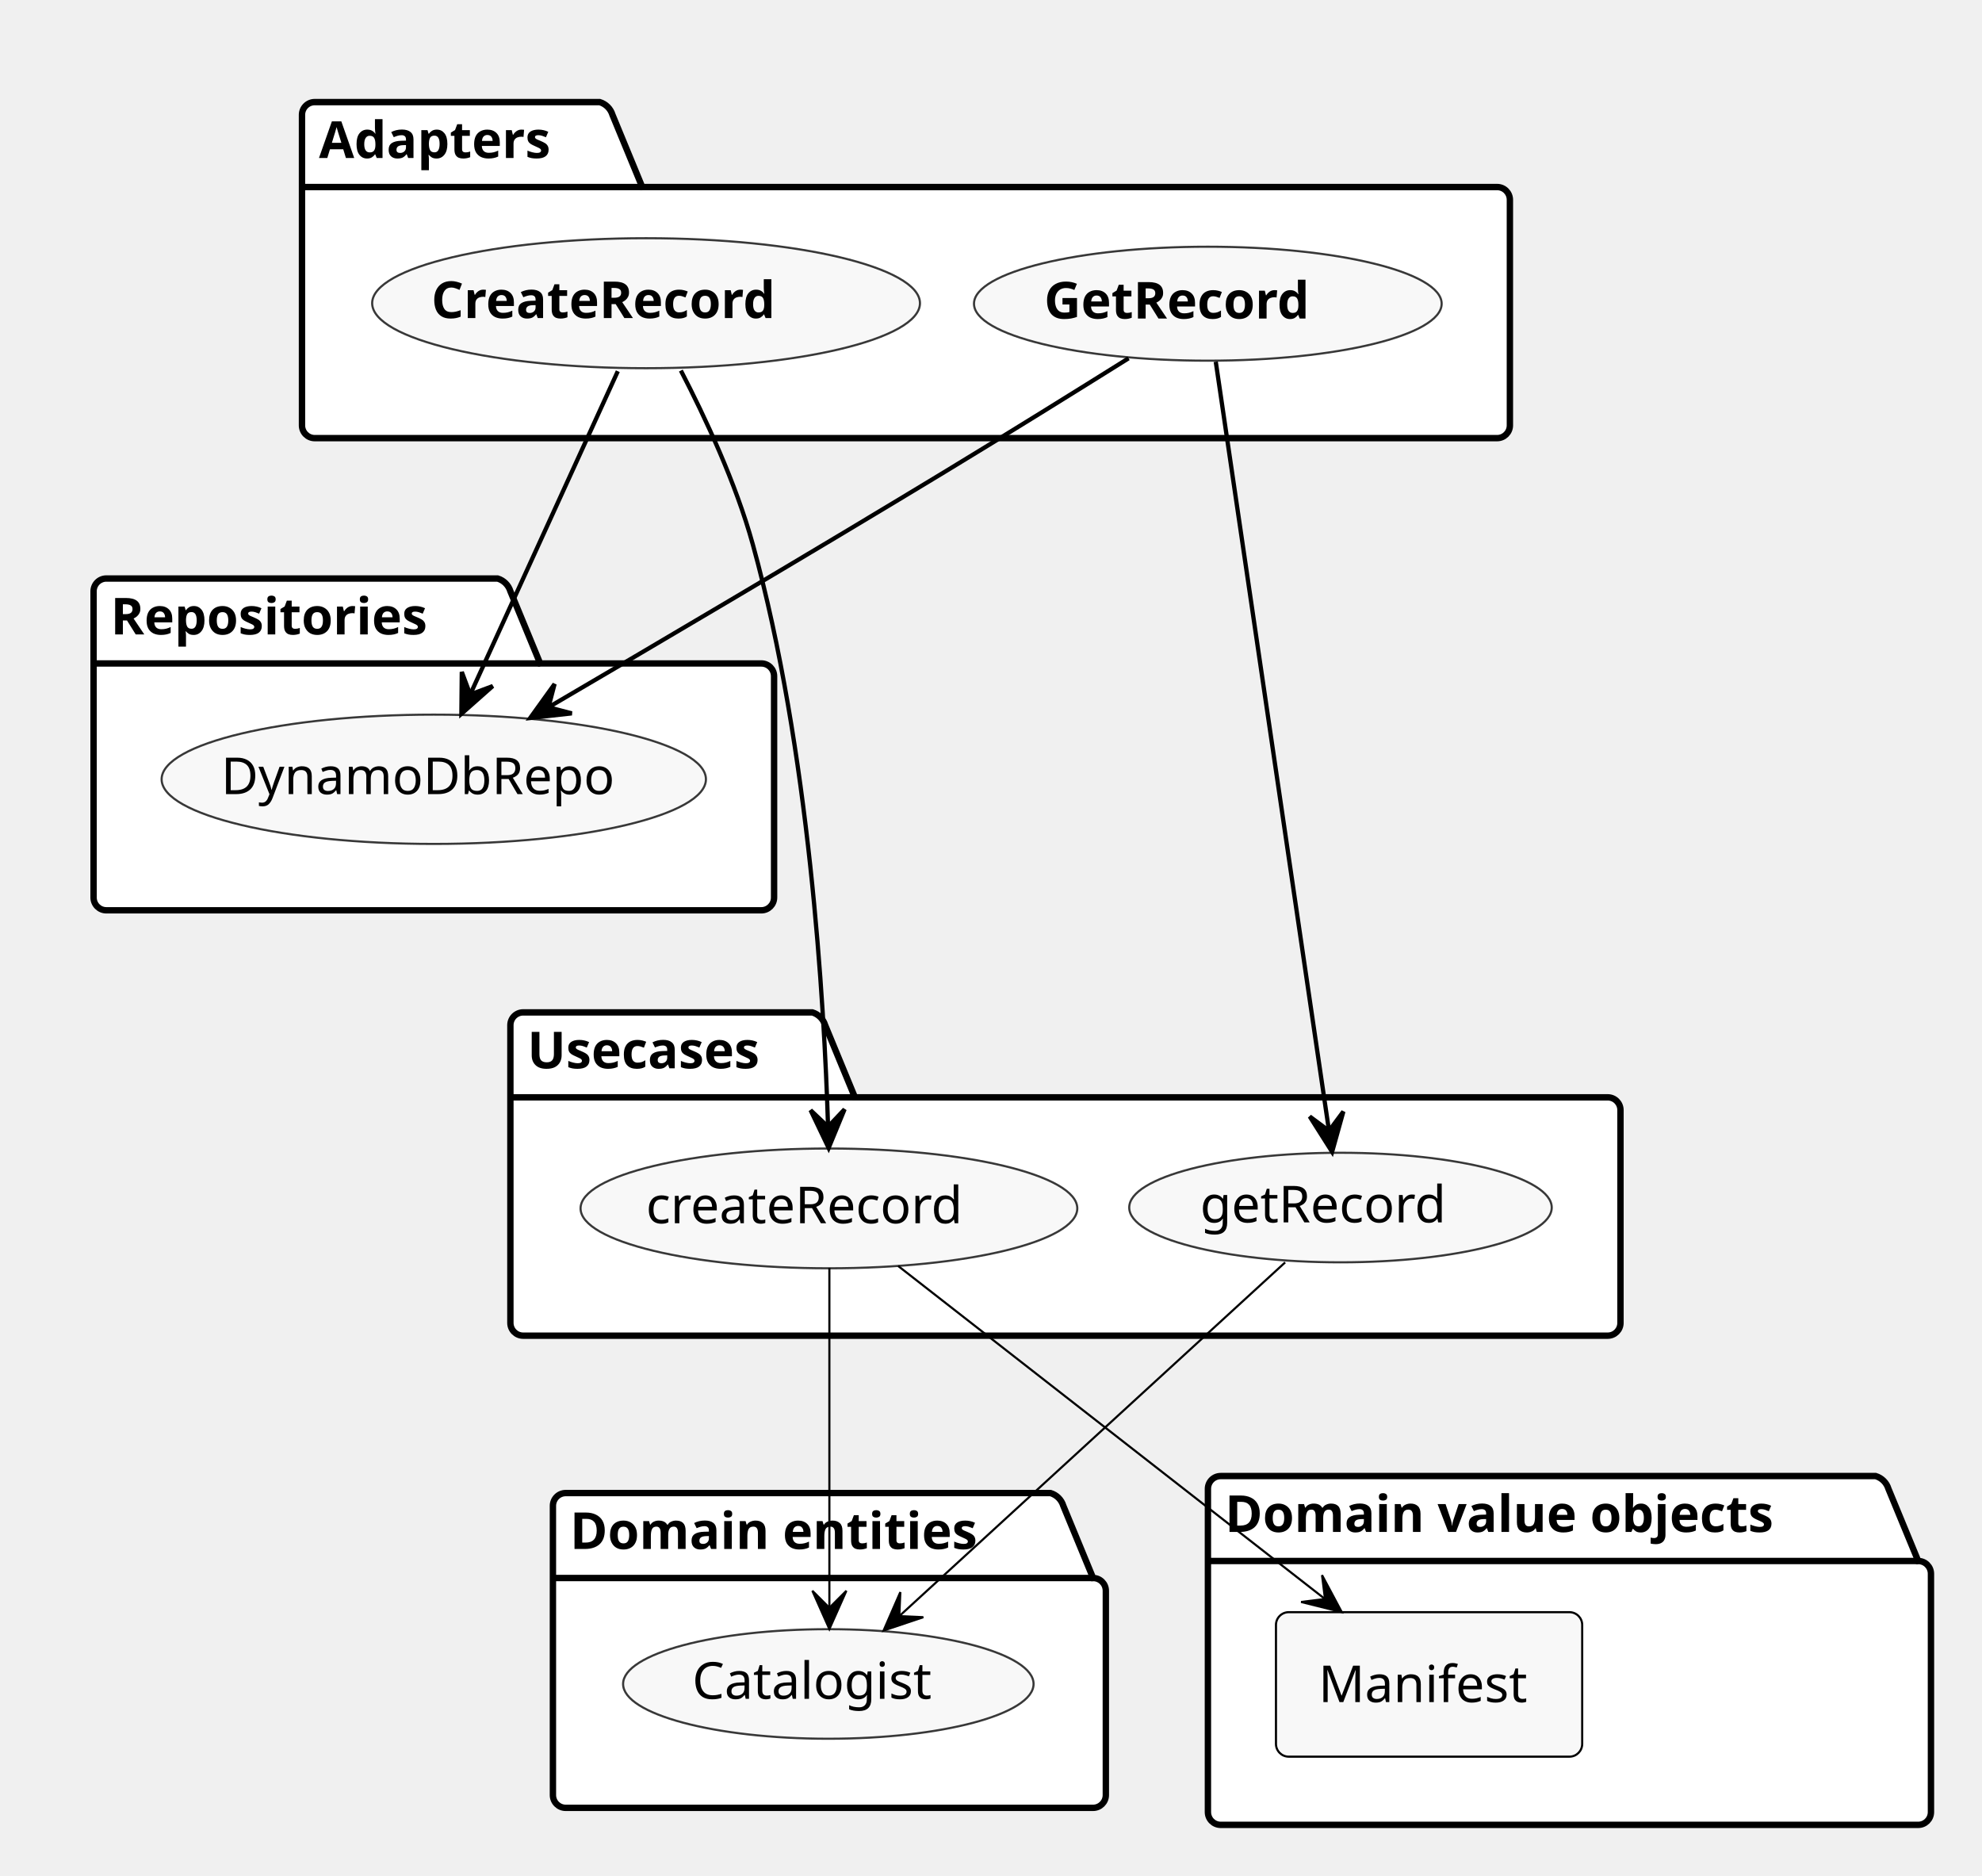
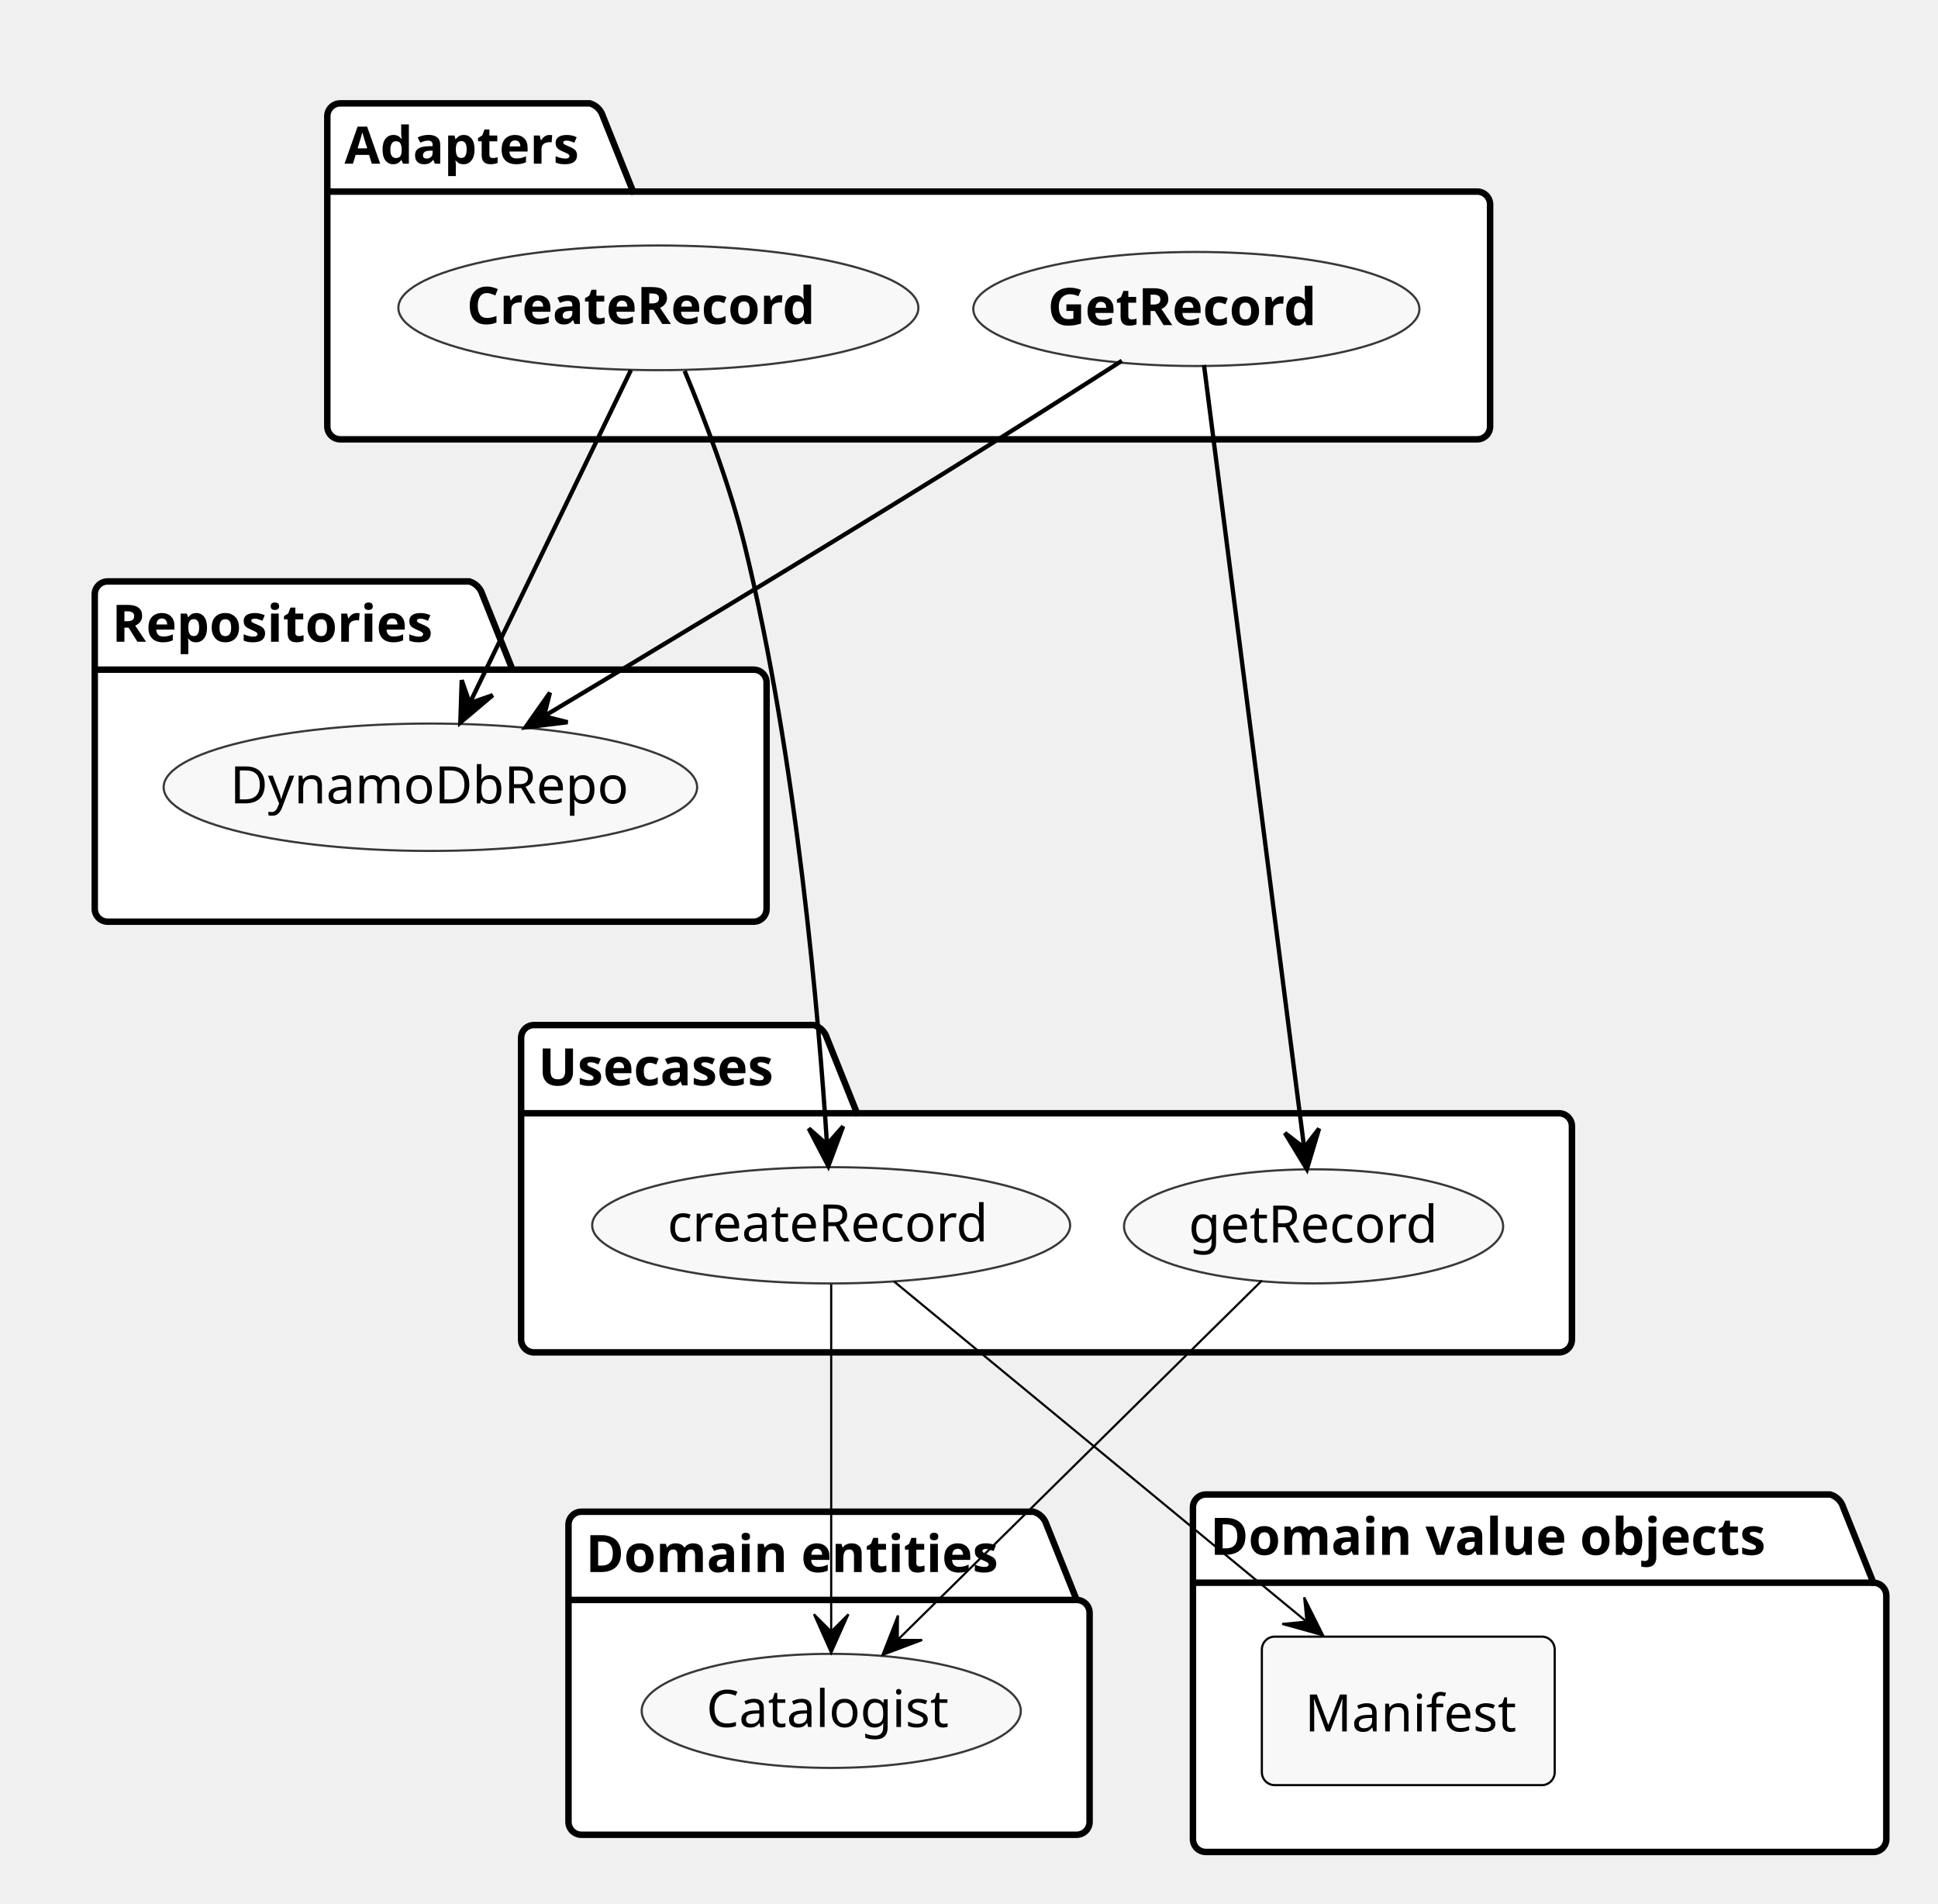
- <svg xmlns="http://www.w3.org/2000/svg" contentScriptType="application/ecmascript" contentStyleType="text/css" height="441px" preserveAspectRatio="none" style="width:466px;height:441px;" version="1.1" viewBox="0 0 466 441" width="466px" zoomAndPan="magnify">
+ <svg xmlns="http://www.w3.org/2000/svg" contentScriptType="application/ecmascript" contentStyleType="text/css" height="442px" preserveAspectRatio="none" style="width:450px;height:442px;" version="1.1" viewBox="0 0 450 442" width="450px" zoomAndPan="magnify">
  <defs />
  <g>
-     <path d="M74,24 L141,24 A4.5,4.5 0 0 1 144,27 L151,43.969 L352,43.969 A3,3 0 0 1 355,46.969 L355,100 A3,3 0 0 1 352,103 L74,103 A3,3 0 0 1 71,100 L71,27 A3,3 0 0 1 74,24 " fill="#FFFFFF" style="stroke: #000000; stroke-width: 1.5;" />
-     <line style="stroke: #000000; stroke-width: 1.5;" x1="71" x2="151" y1="43.969" y2="43.969" />
-     <text fill="#000000" font-family="Tahoma, sans-serif" font-size="12" font-weight="bold" lengthAdjust="spacingAndGlyphs" textLength="67" x="75" y="37.139">Adapters</text>
-     <path d="M133,351 L247,351 A4.5,4.5 0 0 1 250,354 L257,370.969 L257,370.969 A3,3 0 0 1 260,373.969 L260,422 A3,3 0 0 1 257,425 L133,425 A3,3 0 0 1 130,422 L130,354 A3,3 0 0 1 133,351 " fill="#FFFFFF" style="stroke: #000000; stroke-width: 1.5;" />
-     <line style="stroke: #000000; stroke-width: 1.5;" x1="130" x2="257" y1="370.969" y2="370.969" />
-     <text fill="#000000" font-family="Tahoma, sans-serif" font-size="12" font-weight="bold" lengthAdjust="spacingAndGlyphs" textLength="114" x="134" y="364.139">Domain entities</text>
-     <path d="M287,347 L441,347 A4.5,4.5 0 0 1 444,350 L451,366.969 L451,366.969 A3,3 0 0 1 454,369.969 L454,426 A3,3 0 0 1 451,429 L287,429 A3,3 0 0 1 284,426 L284,350 A3,3 0 0 1 287,347 " fill="#FFFFFF" style="stroke: #000000; stroke-width: 1.5;" />
-     <line style="stroke: #000000; stroke-width: 1.5;" x1="284" x2="451" y1="366.969" y2="366.969" />
-     <text fill="#000000" font-family="Tahoma, sans-serif" font-size="12" font-weight="bold" lengthAdjust="spacingAndGlyphs" textLength="154" x="288" y="360.139">Domain value objects</text>
-     <path d="M25,136 L117,136 A4.5,4.5 0 0 1 120,139 L127,155.969 L179,155.969 A3,3 0 0 1 182,158.969 L182,211 A3,3 0 0 1 179,214 L25,214 A3,3 0 0 1 22,211 L22,139 A3,3 0 0 1 25,136 " fill="#FFFFFF" style="stroke: #000000; stroke-width: 1.5;" />
-     <line style="stroke: #000000; stroke-width: 1.5;" x1="22" x2="127" y1="155.969" y2="155.969" />
-     <text fill="#000000" font-family="Tahoma, sans-serif" font-size="12" font-weight="bold" lengthAdjust="spacingAndGlyphs" textLength="92" x="26" y="149.139">Repositories</text>
-     <path d="M123,238 L191,238 A4.5,4.5 0 0 1 194,241 L201,257.969 L378,257.969 A3,3 0 0 1 381,260.969 L381,311 A3,3 0 0 1 378,314 L123,314 A3,3 0 0 1 120,311 L120,241 A3,3 0 0 1 123,238 " fill="#FFFFFF" style="stroke: #000000; stroke-width: 1.5;" />
-     <line style="stroke: #000000; stroke-width: 1.5;" x1="120" x2="201" y1="257.969" y2="257.969" />
-     <text fill="#000000" font-family="Tahoma, sans-serif" font-size="12" font-weight="bold" lengthAdjust="spacingAndGlyphs" textLength="68" x="124" y="251.139">Usecases</text>
-     <ellipse cx="151.899" cy="71.28" fill="#F8F8F8" rx="64.399" ry="15.28" style="stroke: #383838; stroke-width: 0.5;" />
-     <text fill="#000000" font-family="Tahoma, sans-serif" font-size="12" font-weight="bold" lengthAdjust="spacingAndGlyphs" textLength="101" x="101.399" y="74.764">CreateRecord</text>
-     <ellipse cx="283.979" cy="71.396" fill="#F8F8F8" rx="54.979" ry="13.396" style="stroke: #383838; stroke-width: 0.5;" />
-     <text fill="#000000" font-family="Tahoma, sans-serif" font-size="12" font-weight="bold" lengthAdjust="spacingAndGlyphs" textLength="77" x="245.479" y="74.88">GetRecord</text>
-     <ellipse cx="194.755" cy="395.877" fill="#F8F8F8" rx="48.255" ry="12.877" style="stroke: #383838; stroke-width: 0.5;" />
-     <text fill="#000000" font-family="Tahoma, sans-serif" font-size="12" lengthAdjust="spacingAndGlyphs" textLength="64" x="162.755" y="399.362">Catalogist</text>
-     <rect fill="#F8F8F8" height="33.969" rx="3" ry="3" style="stroke: #000000; stroke-width: 0.5;" width="72" x="300" y="379" />
-     <text fill="#000000" font-family="Tahoma, sans-serif" font-size="12" lengthAdjust="spacingAndGlyphs" textLength="52" x="310" y="400.139">Manifest</text>
-     <ellipse cx="101.988" cy="183.198" fill="#F8F8F8" rx="63.988" ry="15.198" style="stroke: #383838; stroke-width: 0.5;" />
-     <text fill="#000000" font-family="Tahoma, sans-serif" font-size="12" lengthAdjust="spacingAndGlyphs" textLength="100" x="51.988" y="186.682">DynamoDbRepo</text>
-     <ellipse cx="194.894" cy="284.079" fill="#F8F8F8" rx="58.394" ry="14.079" style="stroke: #383838; stroke-width: 0.5;" />
-     <text fill="#000000" font-family="Tahoma, sans-serif" font-size="12" lengthAdjust="spacingAndGlyphs" textLength="86" x="151.894" y="287.563">createRecord</text>
-     <ellipse cx="315.169" cy="283.877" fill="#F8F8F8" rx="49.669" ry="12.877" style="stroke: #383838; stroke-width: 0.5;" />
-     <text fill="#000000" font-family="Tahoma, sans-serif" font-size="12" lengthAdjust="spacingAndGlyphs" textLength="66" x="282.169" y="287.362">getRecord</text>
-     <path d="M195,298.05 C195,317.882 195,355.628 195,377.716 " fill="none" id="createRecord-&gt;Catalogist" style="stroke: #000000; stroke-width: 0.5;" />
-     <polygon fill="#000000" points="195,382.974,199,373.974,195,377.974,191,373.974,195,382.974" style="stroke: #000000; stroke-width: 0.5;" />
-     <path d="M211.174,297.618 C235.719,316.767 282.554,353.305 311.355,375.774 " fill="none" id="createRecord-&gt;_Manifest" style="stroke: #000000; stroke-width: 0.5;" />
-     <polygon fill="#000000" points="315.469,378.983,310.834,370.293,311.527,375.907,305.913,376.601,315.469,378.983" style="stroke: #000000; stroke-width: 0.5;" />
-     <path d="M160.081,87.11 C165.751,98.041 173.006,113.535 177,128 C190.305,176.183 193.781,235.432 194.686,264.763 " fill="none" id="&lt;b&gt;CreateRecord&lt;/b&gt;-&gt;createRecord" style="stroke: #000000; stroke-width: 1.0;" />
-     <polygon fill="#000000" points="194.826,269.882,198.578,260.776,194.689,264.884,190.581,260.995,194.826,269.882" style="stroke: #000000; stroke-width: 1.0;" />
-     <path d="M145.257,87.268 C136.286,106.914 120.419,141.663 110.597,163.172 " fill="none" id="&lt;b&gt;CreateRecord&lt;/b&gt;-&gt;DynamoDbRepo" style="stroke: #000000; stroke-width: 1.0;" />
-     <polygon fill="#000000" points="108.478,167.813,115.853,161.286,110.554,163.264,108.575,157.965,108.478,167.813" style="stroke: #000000; stroke-width: 1.0;" />
-     <path d="M302.158,296.772 C280.234,316.869 235.618,357.767 211.447,379.924 " fill="none" id="getRecord-&gt;Catalogist" style="stroke: #000000; stroke-width: 0.5;" />
-     <polygon fill="#000000" points="207.75,383.313,217.087,380.18,211.436,379.934,211.682,374.283,207.75,383.313" style="stroke: #000000; stroke-width: 0.5;" />
-     <path d="M265.344,84.23 C253.069,91.911 236.627,102.133 222,111 C190.236,130.256 153.436,151.937 129.05,166.218 " fill="none" id="&lt;b&gt;GetRecord&lt;/b&gt;-&gt;DynamoDbRepo" style="stroke: #000000; stroke-width: 1.0;" />
-     <polygon fill="#000000" points="124.645,168.796,134.433,167.702,128.96,166.27,130.392,160.798,124.645,168.796" style="stroke: #000000; stroke-width: 1.0;" />
-     <path d="M285.846,85.037 C291.136,120.953 306.353,224.284 312.439,265.612 " fill="none" id="&lt;b&gt;GetRecord&lt;/b&gt;-&gt;getRecord" style="stroke: #000000; stroke-width: 1.0;" />
-     <polygon fill="#000000" points="313.202,270.792,315.848,261.305,312.474,265.845,307.933,262.471,313.202,270.792" style="stroke: #000000; stroke-width: 1.0;" />
+     <path d="M79,24 L137,24 A4.5,4.5 0 0 1 140,27 L147,44.484 L343,44.484 A3,3 0 0 1 346,47.484 L346,99 A3,3 0 0 1 343,102 L79,102 A3,3 0 0 1 76,99 L76,27 A3,3 0 0 1 79,24 " fill="#FFFFFF" style="stroke: #000000; stroke-width: 1.5;" />
+     <line style="stroke: #000000; stroke-width: 1.5;" x1="76" x2="147" y1="44.484" y2="44.484" />
+     <text fill="#000000" font-family="Tahoma, sans-serif" font-size="12" font-weight="bold" lengthAdjust="spacingAndGlyphs" textLength="58" x="80" y="38.006">Adapters</text>
+     <path d="M135,351 L240,351 A4.5,4.5 0 0 1 243,354 L250,371.484 L250,371.484 A3,3 0 0 1 253,374.484 L253,423 A3,3 0 0 1 250,426 L135,426 A3,3 0 0 1 132,423 L132,354 A3,3 0 0 1 135,351 " fill="#FFFFFF" style="stroke: #000000; stroke-width: 1.5;" />
+     <line style="stroke: #000000; stroke-width: 1.5;" x1="132" x2="250" y1="371.484" y2="371.484" />
+     <text fill="#000000" font-family="Tahoma, sans-serif" font-size="12" font-weight="bold" lengthAdjust="spacingAndGlyphs" textLength="105" x="136" y="365.006">Domain entities</text>
+     <path d="M280,347 L425,347 A4.5,4.5 0 0 1 428,350 L435,367.484 L435,367.484 A3,3 0 0 1 438,370.484 L438,427 A3,3 0 0 1 435,430 L280,430 A3,3 0 0 1 277,427 L277,350 A3,3 0 0 1 280,347 " fill="#FFFFFF" style="stroke: #000000; stroke-width: 1.5;" />
+     <line style="stroke: #000000; stroke-width: 1.5;" x1="277" x2="435" y1="367.484" y2="367.484" />
+     <text fill="#000000" font-family="Tahoma, sans-serif" font-size="12" font-weight="bold" lengthAdjust="spacingAndGlyphs" textLength="145" x="281" y="361.006">Domain value objects</text>
+     <path d="M25,135 L109,135 A4.5,4.5 0 0 1 112,138 L119,155.484 L175,155.484 A3,3 0 0 1 178,158.484 L178,211 A3,3 0 0 1 175,214 L25,214 A3,3 0 0 1 22,211 L22,138 A3,3 0 0 1 25,135 " fill="#FFFFFF" style="stroke: #000000; stroke-width: 1.5;" />
+     <line style="stroke: #000000; stroke-width: 1.5;" x1="22" x2="119" y1="155.484" y2="155.484" />
+     <text fill="#000000" font-family="Tahoma, sans-serif" font-size="12" font-weight="bold" lengthAdjust="spacingAndGlyphs" textLength="84" x="26" y="149.006">Repositories</text>
+     <path d="M124,238 L189,238 A4.5,4.5 0 0 1 192,241 L199,258.484 L362,258.484 A3,3 0 0 1 365,261.484 L365,311 A3,3 0 0 1 362,314 L124,314 A3,3 0 0 1 121,311 L121,241 A3,3 0 0 1 124,238 " fill="#FFFFFF" style="stroke: #000000; stroke-width: 1.5;" />
+     <line style="stroke: #000000; stroke-width: 1.5;" x1="121" x2="199" y1="258.484" y2="258.484" />
+     <text fill="#000000" font-family="Tahoma, sans-serif" font-size="12" font-weight="bold" lengthAdjust="spacingAndGlyphs" textLength="65" x="125" y="252.006">Usecases</text>
+     <ellipse cx="152.871" cy="71.474" fill="#F8F8F8" rx="60.371" ry="14.474" style="stroke: #383838; stroke-width: 0.5;" />
+     <text fill="#000000" font-family="Tahoma, sans-serif" font-size="12" font-weight="bold" lengthAdjust="spacingAndGlyphs" textLength="89" x="108.371" y="75.216">CreateRecord</text>
+     <ellipse cx="277.79" cy="71.742" fill="#F8F8F8" rx="51.79" ry="13.242" style="stroke: #383838; stroke-width: 0.5;" />
+     <text fill="#000000" font-family="Tahoma, sans-serif" font-size="12" font-weight="bold" lengthAdjust="spacingAndGlyphs" textLength="69" x="243.29" y="75.484">GetRecord</text>
+     <ellipse cx="193.012" cy="397.242" fill="#F8F8F8" rx="44.012" ry="13.242" style="stroke: #383838; stroke-width: 0.5;" />
+     <text fill="#000000" font-family="Tahoma, sans-serif" font-size="12" lengthAdjust="spacingAndGlyphs" textLength="58" x="164.012" y="400.984">Catalogist</text>
+     <rect fill="#F8F8F8" height="34.484" rx="3" ry="3" style="stroke: #000000; stroke-width: 0.5;" width="68" x="293" y="380" />
+     <text fill="#000000" font-family="Tahoma, sans-serif" font-size="12" lengthAdjust="spacingAndGlyphs" textLength="48" x="303" y="402.006">Manifest</text>
+     <ellipse cx="99.936" cy="182.787" fill="#F8F8F8" rx="61.936" ry="14.787" style="stroke: #383838; stroke-width: 0.5;" />
+     <text fill="#000000" font-family="Tahoma, sans-serif" font-size="12" lengthAdjust="spacingAndGlyphs" textLength="93" x="53.436" y="186.529">DynamoDbRepo</text>
+     <ellipse cx="192.99" cy="284.498" fill="#F8F8F8" rx="55.49" ry="13.498" style="stroke: #383838; stroke-width: 0.5;" />
+     <text fill="#000000" font-family="Tahoma, sans-serif" font-size="12" lengthAdjust="spacingAndGlyphs" textLength="76" x="154.99" y="288.24">createRecord</text>
+     <ellipse cx="305.012" cy="284.742" fill="#F8F8F8" rx="44.012" ry="13.242" style="stroke: #383838; stroke-width: 0.5;" />
+     <text fill="#000000" font-family="Tahoma, sans-serif" font-size="12" lengthAdjust="spacingAndGlyphs" textLength="58" x="276.012" y="288.484">getRecord</text>
+     <path d="M193,298.176 C193,318.014 193,356.433 193,378.766 " fill="none" id="createRecord-&gt;Catalogist" style="stroke: #000000; stroke-width: 0.5;" />
+     <polygon fill="#000000" points="193,383.809,197,374.809,193,378.809,189,374.809,193,383.809" style="stroke: #000000; stroke-width: 0.5;" />
+     <path d="M207.595,297.536 C230.612,316.516 275.563,353.584 303.268,376.43 " fill="none" id="createRecord-&gt;_Manifest" style="stroke: #000000; stroke-width: 0.5;" />
+     <polygon fill="#000000" points="307.226,379.693,302.826,370.882,303.368,376.513,297.737,377.055,307.226,379.693" style="stroke: #000000; stroke-width: 0.5;" />
+     <path d="M158.972,86.122 C163.496,96.988 169.511,112.705 173,127 C185.046,176.35 190.135,236.331 192.025,265.641 " fill="none" id="&lt;b&gt;CreateRecord&lt;/b&gt;-&gt;createRecord" style="stroke: #000000; stroke-width: 1.0;" />
+     <polygon fill="#000000" points="192.342,270.747,195.776,261.516,192.032,265.757,187.792,262.012,192.342,270.747" style="stroke: #000000; stroke-width: 1.0;" />
+     <path d="M146.501,85.927 C137.147,105.253 119.844,141.002 109.186,163.022 " fill="none" id="&lt;b&gt;CreateRecord&lt;/b&gt;-&gt;DynamoDbRepo" style="stroke: #000000; stroke-width: 1.0;" />
+     <polygon fill="#000000" points="106.888,167.769,114.409,161.41,109.066,163.268,107.208,157.925,106.888,167.769" style="stroke: #000000; stroke-width: 1.0;" />
+     <path d="M293.014,297.325 C272.636,317.43 231.252,358.26 208.63,380.579 " fill="none" id="getRecord-&gt;Catalogist" style="stroke: #000000; stroke-width: 0.5;" />
+     <polygon fill="#000000" points="204.9,384.26,214.116,380.786,208.459,380.748,208.498,375.091,204.9,384.26" style="stroke: #000000; stroke-width: 0.5;" />
+     <path d="M260.509,83.76 C248.802,91.26 233.027,101.3 219,110 C187.318,129.649 150.568,151.786 126.386,166.262 " fill="none" id="&lt;b&gt;GetRecord&lt;/b&gt;-&gt;DynamoDbRepo" style="stroke: #000000; stroke-width: 1.0;" />
+     <polygon fill="#000000" points="122.021,168.874,131.798,167.686,126.312,166.307,127.691,160.821,122.021,168.874" style="stroke: #000000; stroke-width: 1.0;" />
+     <path d="M279.568,84.756 C284.146,120.531 297.5,224.891 302.798,266.289 " fill="none" id="&lt;b&gt;GetRecord&lt;/b&gt;-&gt;getRecord" style="stroke: #000000; stroke-width: 1.0;" />
+     <polygon fill="#000000" points="303.461,271.473,306.287,262.038,302.827,266.513,298.352,263.053,303.461,271.473" style="stroke: #000000; stroke-width: 1.0;" />
  </g>
</svg>
